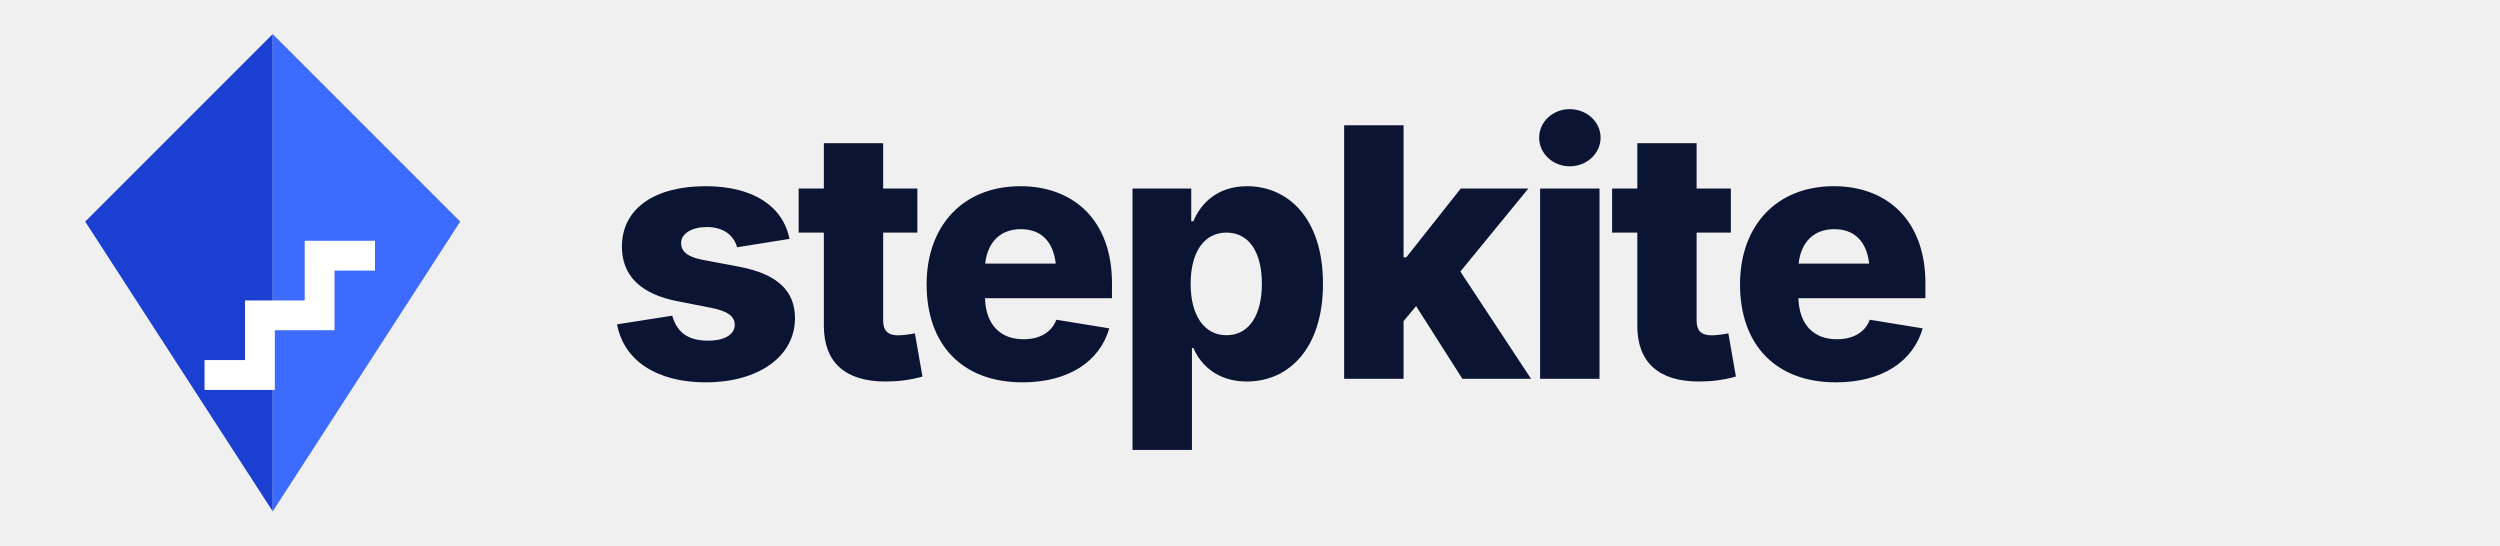
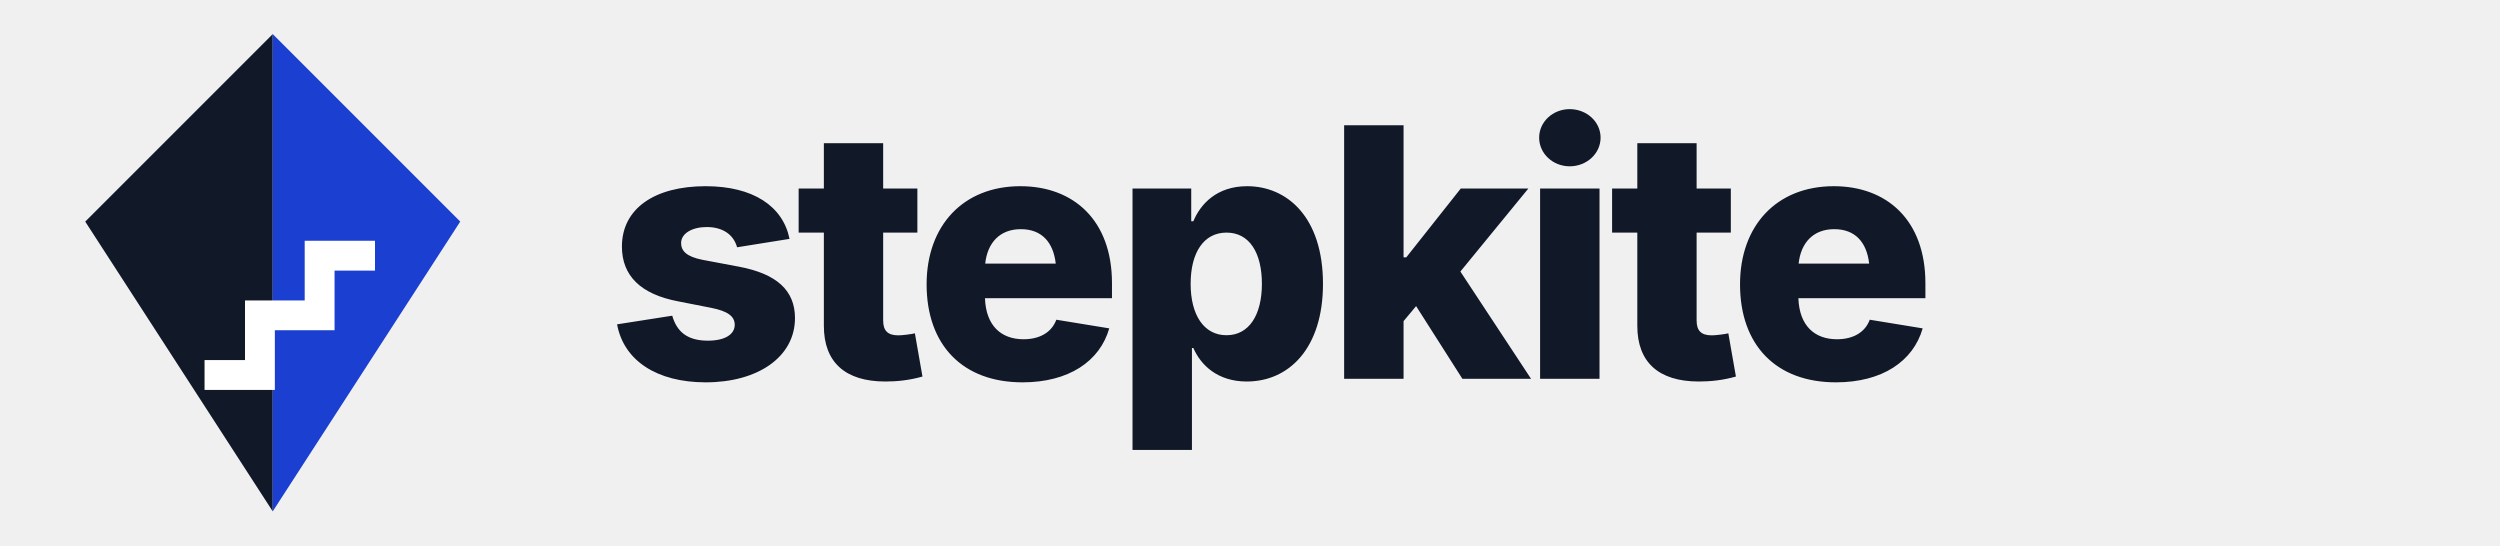
<svg xmlns="http://www.w3.org/2000/svg" viewBox="0 0 330 72" role="img" aria-label="Stepkite">
-   <polygon points="36,4.5 11.25,29.25 36,67.5" fill="#1A3FD1" />
-   <polygon points="36,4.5 60.75,29.25 36,67.5" fill="#3D6BFF" />
+   <polygon points="36,4.5 11.25,29.25 36,67.5" fill="#111827" />
+   <polygon points="36,4.5 60.75,29.25 36,67.5" fill="#1A3FD1" />
  <polygon points="27,47.53 32.34,47.53 32.34,39.66 40.22,39.66 40.22,31.78 49.5,31.78 49.5,35.72 44.16,35.72 44.16,43.59 36.28,43.59 36.28,51.47 27,51.47" fill="#FFFFFF" />
-   <text x="80" y="50" font-family="'Plus Jakarta Sans', Inter, system-ui, sans-serif" font-weight="800" font-size="46" letter-spacing="-1.4" fill="#0B1533">stepkite</text>
+   <text x="80" y="50" font-family="'Plus Jakarta Sans', Inter, system-ui, sans-serif" font-weight="800" font-size="46" letter-spacing="-1.4" fill="#111827">stepkite</text>
</svg>
